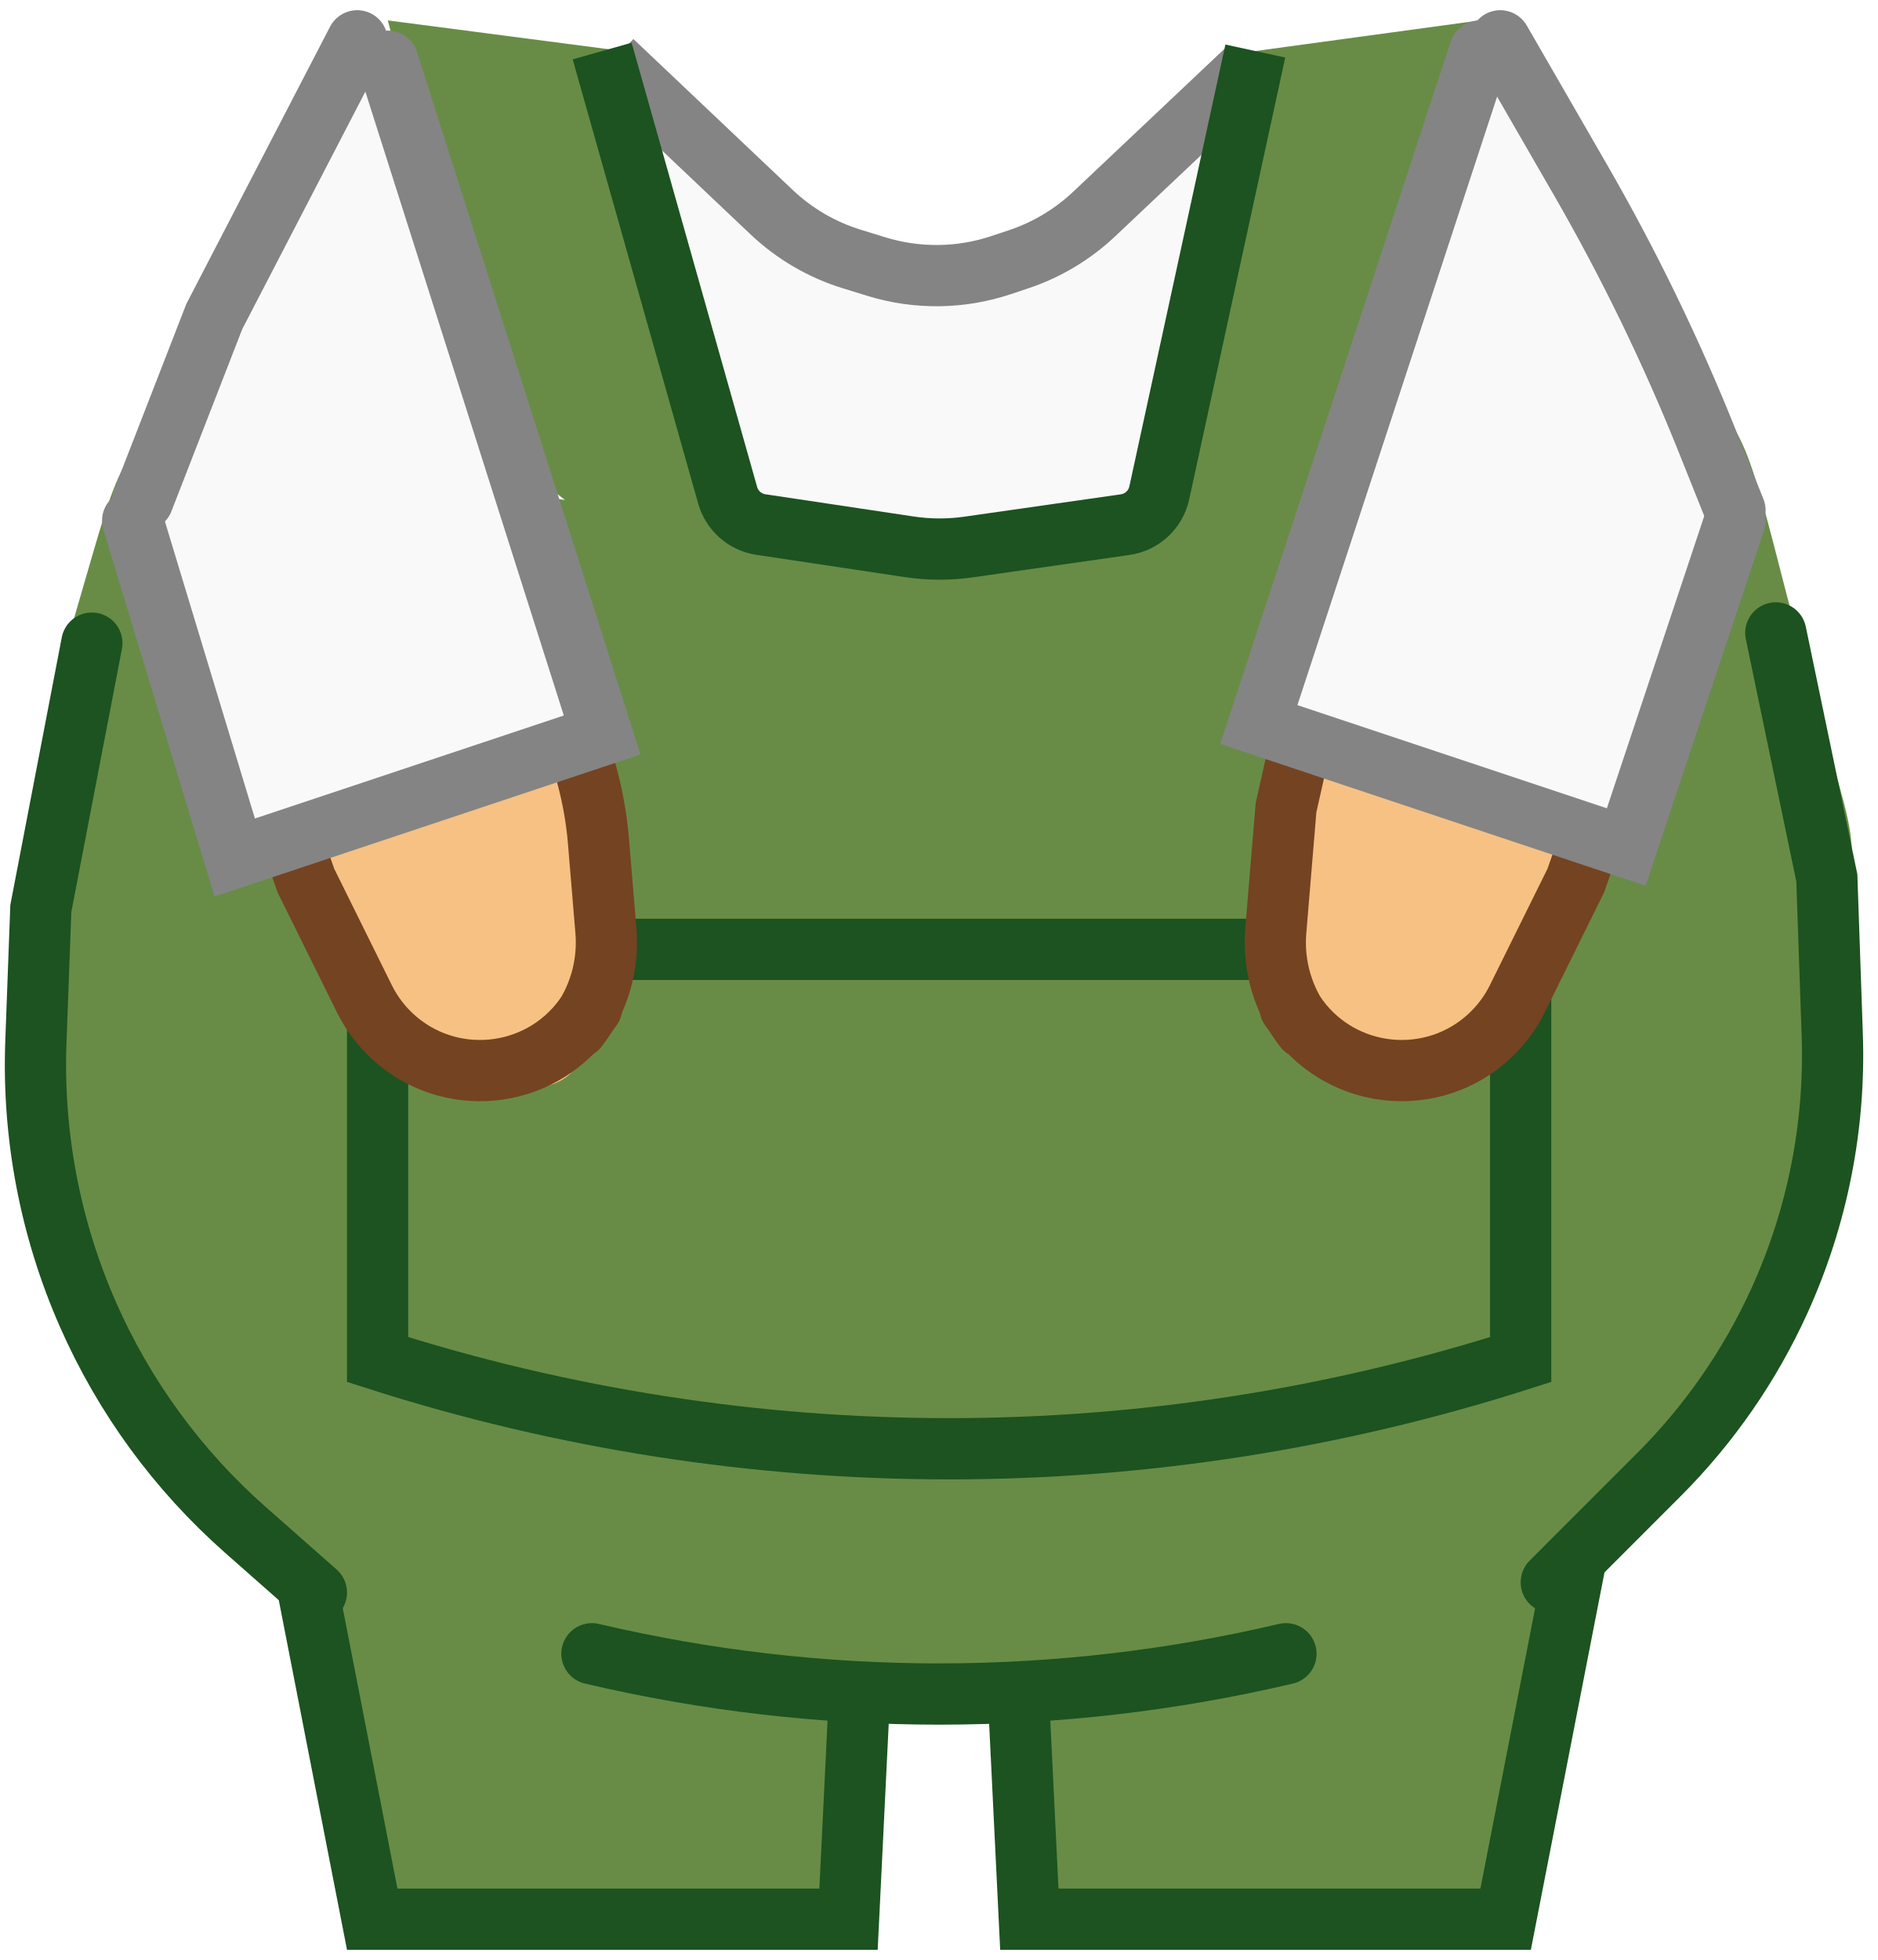
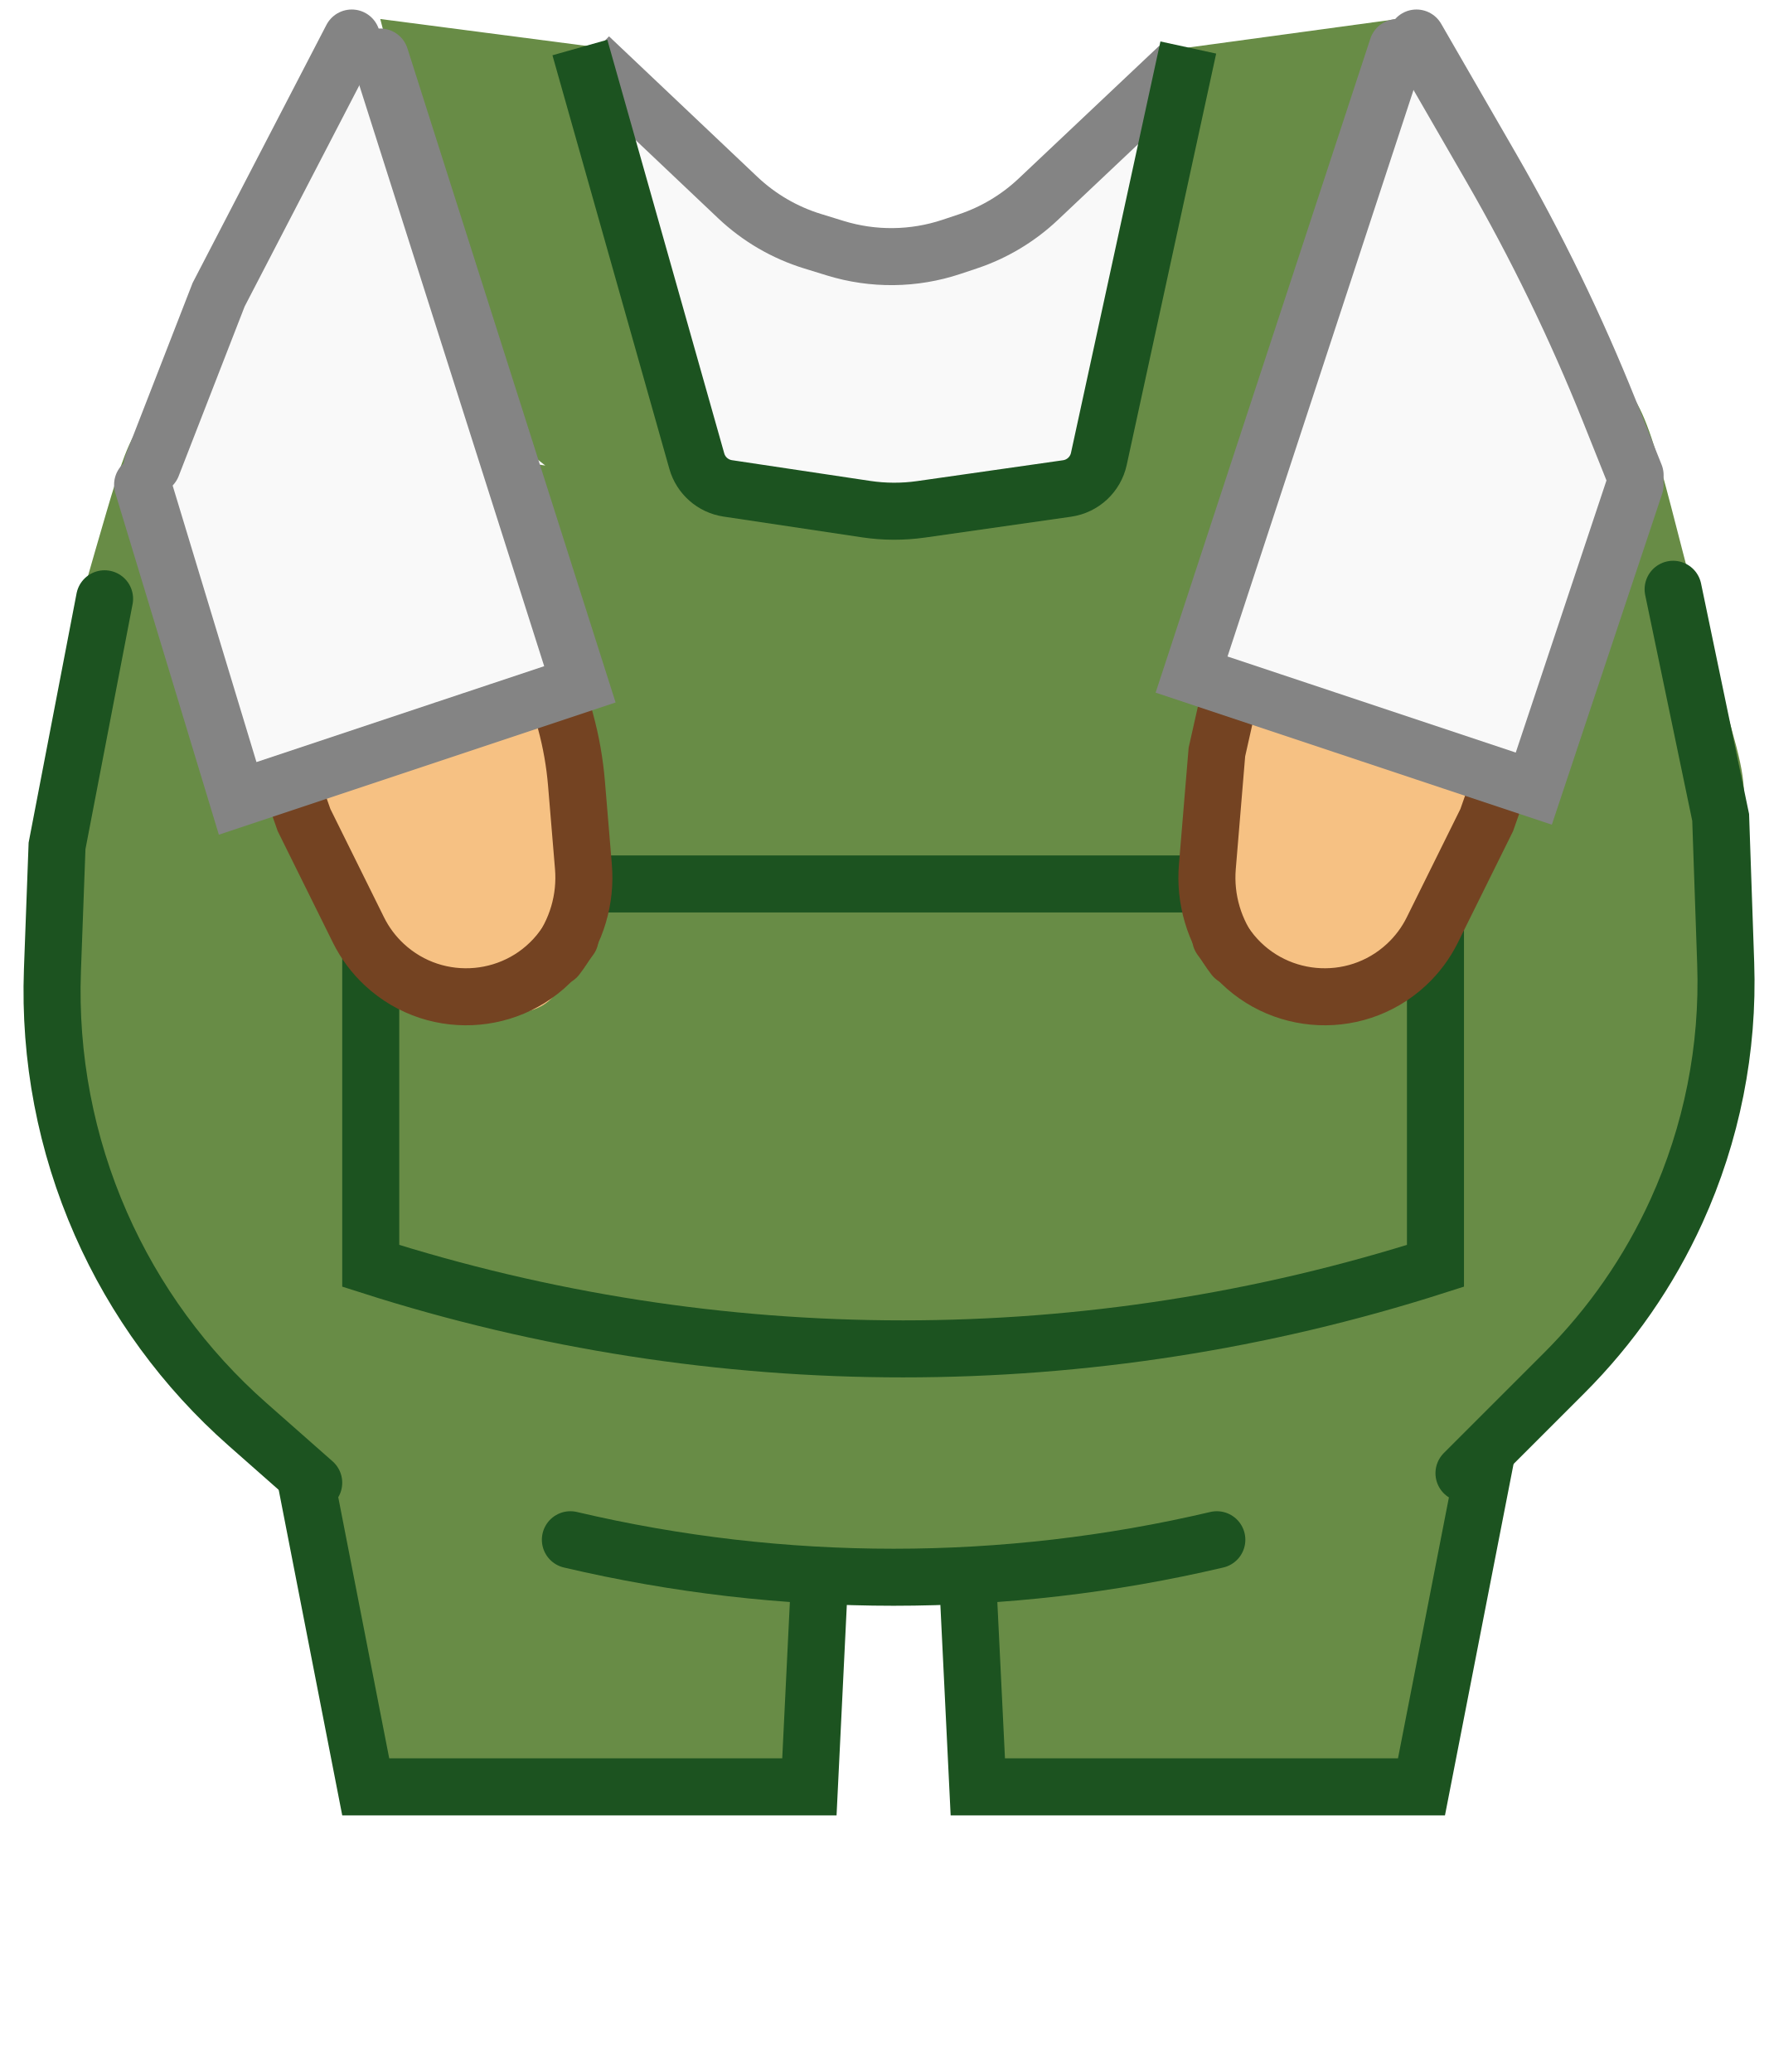
- <svg xmlns="http://www.w3.org/2000/svg" width="92" height="96" viewBox="0 0 92 96" fill="none">
-   <path d="M89 48.917C89 80.29 69.733 79 45.5 79C21.267 79 3 80.29 3 48.917C3 34.511 7 9.5 18.5 4C35.086 -3.932 32.895 14 46 14C59.105 14 52.5 3 66 2C79.866 0.973 89 34.511 89 48.917Z" fill="#F9F9F9" />
-   <path d="M30 3L37.801 10.39C38.919 11.449 40.266 12.236 41.737 12.688L42.937 13.058C44.929 13.671 47.063 13.646 49.04 12.987L49.903 12.699C51.284 12.239 52.548 11.482 53.607 10.482L61 3.5" stroke="#848484" stroke-width="3" />
-   <path d="M42.425 76.5L41.571 94H18.236L14.821 76.5H42.425Z" fill="#688C46" stroke="#1C5320" stroke-width="3" />
-   <path d="M49.575 76.5L50.429 94H73.764L77.179 76.5H49.575Z" fill="#688C46" stroke="#1C5320" stroke-width="3" />
-   <path d="M66.999 22L65.357 23.418C85.446 19.357 83.954 15.26 87.499 29C91.499 44.5 91.07 38.013 89.999 50C87.499 78 72 82.5 45.952 83C21.746 83 2.5 79.729 2.5 50.5C2.499 37.255 0.5 41 4 29C7.416 17.291 5.563 21.428 27.68 24.489L24.5 22L19 1L30.5 2.5L34.907 25.342C38.18 25.666 41.844 25.953 45.952 26.168C50.181 25.785 53.932 25.324 57.264 24.829L61.499 2.5L72.499 1L66.999 22Z" fill="#688C46" />
-   <path d="M74.5 46.5V66.59C56.288 72.416 36.712 72.416 18.5 66.59V46.5H74.5Z" fill="#688C46" stroke="#1C5320" stroke-width="3" />
-   <path d="M29.5 2.5L35.649 24.258C35.863 25.014 36.499 25.575 37.277 25.692L44.552 26.783C45.512 26.927 46.488 26.93 47.45 26.793L55.124 25.697C55.951 25.578 56.618 24.958 56.795 24.142L61.5 2.5" stroke="#1C5320" stroke-width="3" />
-   <path d="M10.844 29.919C9.39 20.472 15.301 25.317 19.823 24.621C24.345 23.925 26.121 24.487 27.575 33.935C28.242 38.273 30.008 46.676 29.126 50.172C28.244 53.669 26.717 53.154 24.271 53.531C21.826 53.907 20.817 53.095 18.727 50.181C16.387 46.92 11.512 34.258 10.844 29.919Z" fill="#F6C183" />
-   <path d="M80.684 28.919C82.138 19.472 76.228 24.317 71.705 23.621C67.183 22.925 65.407 23.487 63.953 32.935C63.286 37.273 61.521 45.676 62.403 49.172C63.285 52.669 64.811 52.154 67.257 52.531C69.703 52.907 70.711 52.095 72.802 49.181C75.141 45.92 80.017 33.258 80.684 28.919Z" fill="#F6C183" />
-   <path d="M10.488 30.347L14.992 43.141L17.853 48.921C18.192 49.607 18.654 50.225 19.214 50.746V50.746C21.977 53.314 26.359 52.906 28.6 49.872L28.988 49.347" stroke="#744322" stroke-width="3" stroke-linecap="round" />
-   <path d="M25.5 26L28.748 37.961C29.038 39.027 29.23 40.117 29.321 41.218L29.686 45.598C29.828 47.302 29.327 48.998 28.282 50.352V50.352" stroke="#744322" stroke-width="3" stroke-linecap="round" />
-   <path d="M81.7 30.347L77.196 43.141L74.335 48.921C73.996 49.607 73.534 50.225 72.974 50.746V50.746C70.211 53.314 65.829 52.906 63.588 49.872L63.2 49.347" stroke="#744322" stroke-width="3" stroke-linecap="round" />
-   <path d="M66.5 24L63.004 39.563L62.502 45.598C62.36 47.302 62.861 48.998 63.906 50.352V50.352" stroke="#744322" stroke-width="3" stroke-linecap="round" />
-   <path d="M7 28.5L9.5 19.5L25.5 23L29.5 35.5L11.5 41.5L7 28.5Z" fill="#F9F9F9" />
-   <path d="M6.5 25.5L11.5 42L29.5 36L19 3" stroke="#848484" stroke-width="3" stroke-linecap="round" />
-   <path d="M85 27L81.5 18.484L66.5 21L61.672 34.987L79.672 40.987L85 27Z" fill="#F9F9F9" />
-   <path d="M85 25.5L79.672 41.487L61.672 35.487L72.5 2.5" stroke="#848484" stroke-width="3" stroke-linecap="round" />
-   <path d="M17.5 2L10.5 15.5L7 24.5" stroke="#848484" stroke-width="3" stroke-linecap="round" />
-   <path d="M73.5 2L77.427 8.806C79.806 12.93 81.888 17.219 83.656 21.639L85 25" stroke="#848484" stroke-width="3" stroke-linecap="round" />
-   <path d="M15.5 78L12.011 74.922C8.71 72.009 6.082 68.413 4.309 64.383V64.383C2.46 60.182 1.588 55.617 1.758 51.031L2 44.5L4.5 31.5" stroke="#1C5320" stroke-width="3" stroke-linecap="round" />
-   <path d="M76 77.5L81.276 72.224C83.739 69.761 85.738 66.876 87.179 63.706V63.706C89.034 59.624 89.92 55.168 89.765 50.687L89.5 43L87 31" stroke="#1C5320" stroke-width="3" stroke-linecap="round" />
-   <path d="M29 81V81C40.181 83.631 51.819 83.631 63 81V81" stroke="#1C5320" stroke-width="3" stroke-linecap="round" />
+ <svg xmlns="http://www.w3.org/2000/svg" width="93" height="109" viewBox="0 0 93 109" fill="none">
+   <path d="M90 48.917C90 80.29 70.733 79 46.5 79C22.267 79 4 80.29 4 48.917C4 34.511 8 9.5 19.5 4C36.086 -3.932 33.895 14 47 14C60.105 14 53.5 3 67 2C80.866 0.973 90 34.511 90 48.917Z" fill="#F9F9F9" />
+   <path d="M31 3L38.801 10.39C39.919 11.449 41.266 12.236 42.737 12.688L43.937 13.058C45.929 13.671 48.063 13.646 50.04 12.987L50.903 12.699C52.284 12.239 53.548 11.482 54.607 10.482L62 3.5" stroke="#848484" stroke-width="3" />
+   <path d="M43.425 76.5L42.571 94H19.236L15.821 76.5H43.425Z" fill="#688C46" stroke="#1C5320" stroke-width="3" />
+   <path d="M50.575 76.5L51.429 94H74.764L78.179 76.5H50.575Z" fill="#688C46" stroke="#1C5320" stroke-width="3" />
+   <path d="M67.999 22L66.357 23.418C86.446 19.357 84.954 15.26 88.499 29C92.499 44.5 92.07 38.013 90.999 50C88.499 78 73 82.5 46.952 83C22.746 83 3.5 79.729 3.5 50.5C3.499 37.255 1.5 41 5 29C8.416 17.291 6.563 21.428 28.68 24.489L25.5 22L20 1L31.5 2.5L35.907 25.342C39.18 25.666 42.844 25.953 46.952 26.168C51.181 25.785 54.932 25.324 58.264 24.829L62.499 2.5L73.499 1L67.999 22Z" fill="#688C46" />
+   <path d="M75.5 46.5V66.59C57.288 72.416 37.712 72.416 19.5 66.59V46.5H75.5Z" fill="#688C46" stroke="#1C5320" stroke-width="3" />
+   <path d="M30.5 2.5L36.649 24.258C36.863 25.014 37.499 25.575 38.277 25.692L45.552 26.783C46.512 26.927 47.488 26.93 48.45 26.793L56.124 25.697C56.951 25.578 57.618 24.958 57.795 24.142L62.5 2.5" stroke="#1C5320" stroke-width="3" />
+   <path d="M11.844 29.919C10.39 20.472 16.301 25.317 20.823 24.621C25.345 23.925 27.121 24.487 28.575 33.935C29.242 38.273 31.008 46.676 30.126 50.172C29.244 53.669 27.717 53.154 25.271 53.531C22.826 53.907 21.817 53.095 19.727 50.181C17.387 46.92 12.512 34.258 11.844 29.919Z" fill="#F6C183" />
+   <path d="M81.684 28.919C83.138 19.472 77.228 24.317 72.705 23.621C68.183 22.925 66.407 23.487 64.953 32.935C64.286 37.273 62.521 45.676 63.403 49.172C64.285 52.669 65.811 52.154 68.257 52.531C70.703 52.907 71.711 52.095 73.802 49.181C76.141 45.92 81.017 33.258 81.684 28.919Z" fill="#F6C183" />
+   <path d="M11.488 30.347L15.992 43.141L18.853 48.921C19.192 49.607 19.654 50.225 20.214 50.746C22.977 53.314 27.359 52.906 29.6 49.872L29.988 49.347" stroke="#744322" stroke-width="3" stroke-linecap="round" />
+   <path d="M26.5 26L29.748 37.961C30.038 39.027 30.23 40.117 30.321 41.218L30.686 45.598C30.828 47.302 30.327 48.998 29.282 50.352" stroke="#744322" stroke-width="3" stroke-linecap="round" />
+   <path d="M82.7 30.347L78.196 43.141L75.335 48.921C74.996 49.607 74.534 50.225 73.974 50.746C71.211 53.314 66.829 52.906 64.588 49.872L64.2 49.347" stroke="#744322" stroke-width="3" stroke-linecap="round" />
+   <path d="M67.5 24L64.004 39.563L63.502 45.598C63.36 47.302 63.861 48.998 64.906 50.352" stroke="#744322" stroke-width="3" stroke-linecap="round" />
+   <path d="M8 28.5L10.5 19.5L26.5 23L30.5 35.5L12.5 41.5L8 28.5Z" fill="#F9F9F9" />
+   <path d="M7.5 25.5L12.5 42L30.5 36L20 3" stroke="#848484" stroke-width="3" stroke-linecap="round" />
+   <path d="M86 27L82.5 18.484L67.5 21L62.672 34.987L80.672 40.987L86 27Z" fill="#F9F9F9" />
+   <path d="M86 25.5L80.672 41.487L62.672 35.487L73.5 2.5" stroke="#848484" stroke-width="3" stroke-linecap="round" />
+   <path d="M18.5 2L11.5 15.5L8 24.5" stroke="#848484" stroke-width="3" stroke-linecap="round" />
+   <path d="M74.5 2L78.427 8.806C80.806 12.93 82.888 17.219 84.656 21.639L86 25" stroke="#848484" stroke-width="3" stroke-linecap="round" />
+   <path d="M16.5 78L13.011 74.922C9.71 72.009 7.082 68.413 5.309 64.383C3.46 60.182 2.588 55.617 2.758 51.031L3 44.5L5.5 31.5" stroke="#1C5320" stroke-width="3" stroke-linecap="round" />
+   <path d="M77 77.5L82.276 72.224C84.739 69.761 86.738 66.876 88.179 63.706C90.034 59.624 90.92 55.168 90.765 50.687L90.5 43L88 31" stroke="#1C5320" stroke-width="3" stroke-linecap="round" />
+   <path d="M30 81C41.181 83.631 52.819 83.631 64 81" stroke="#1C5320" stroke-width="3" stroke-linecap="round" />
</svg>
